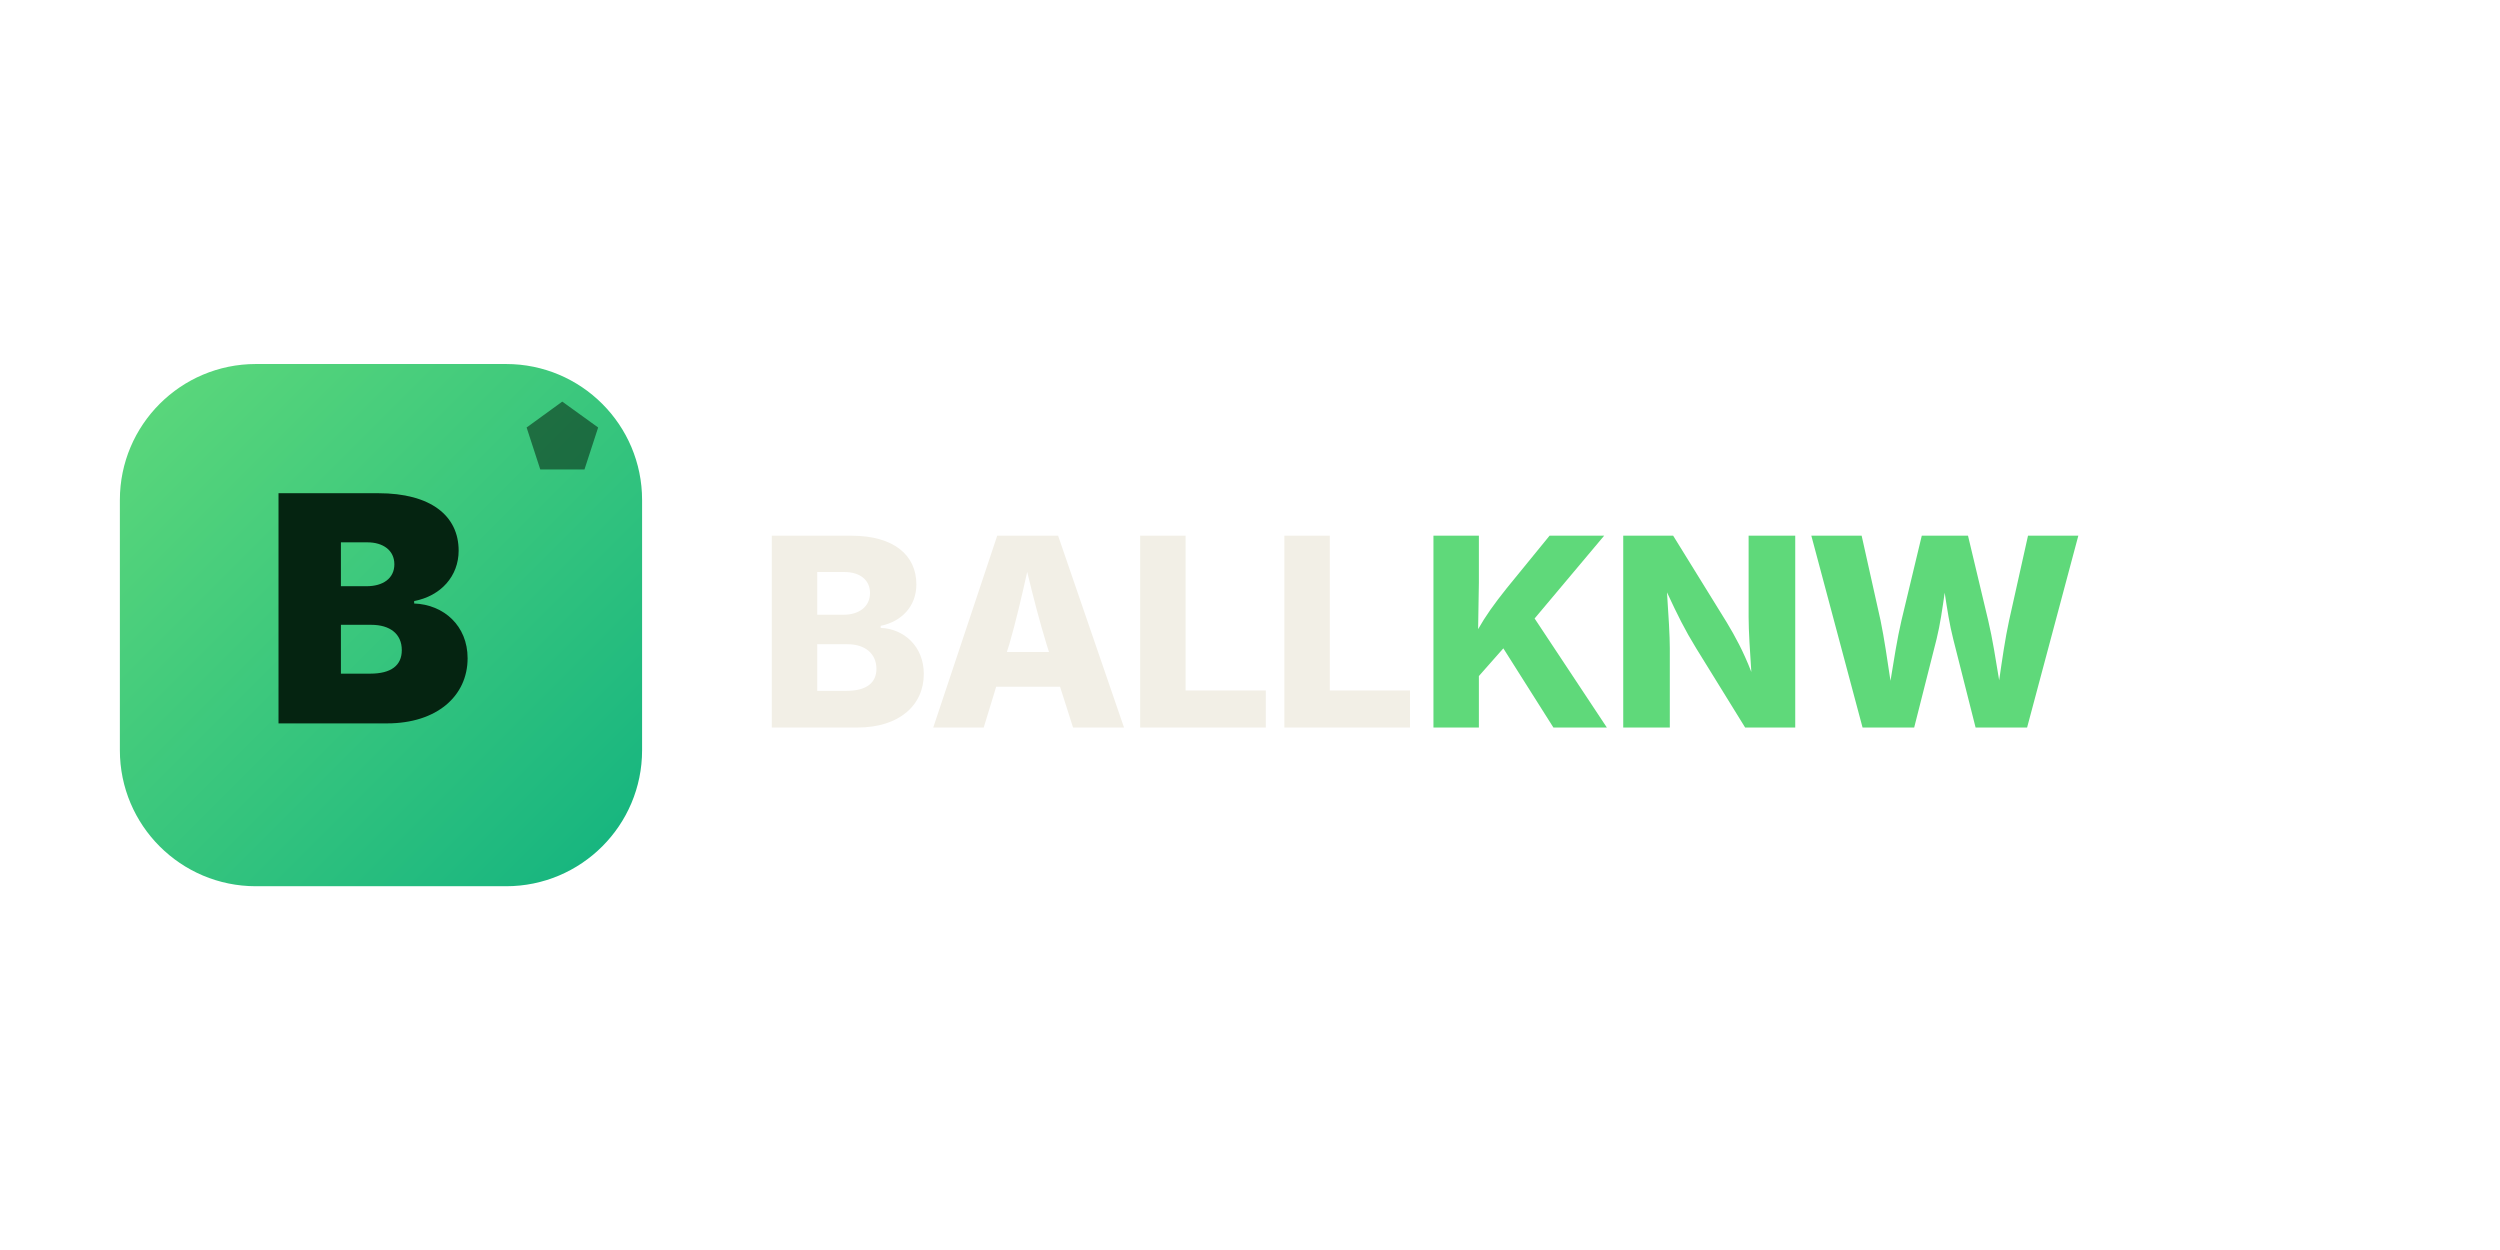
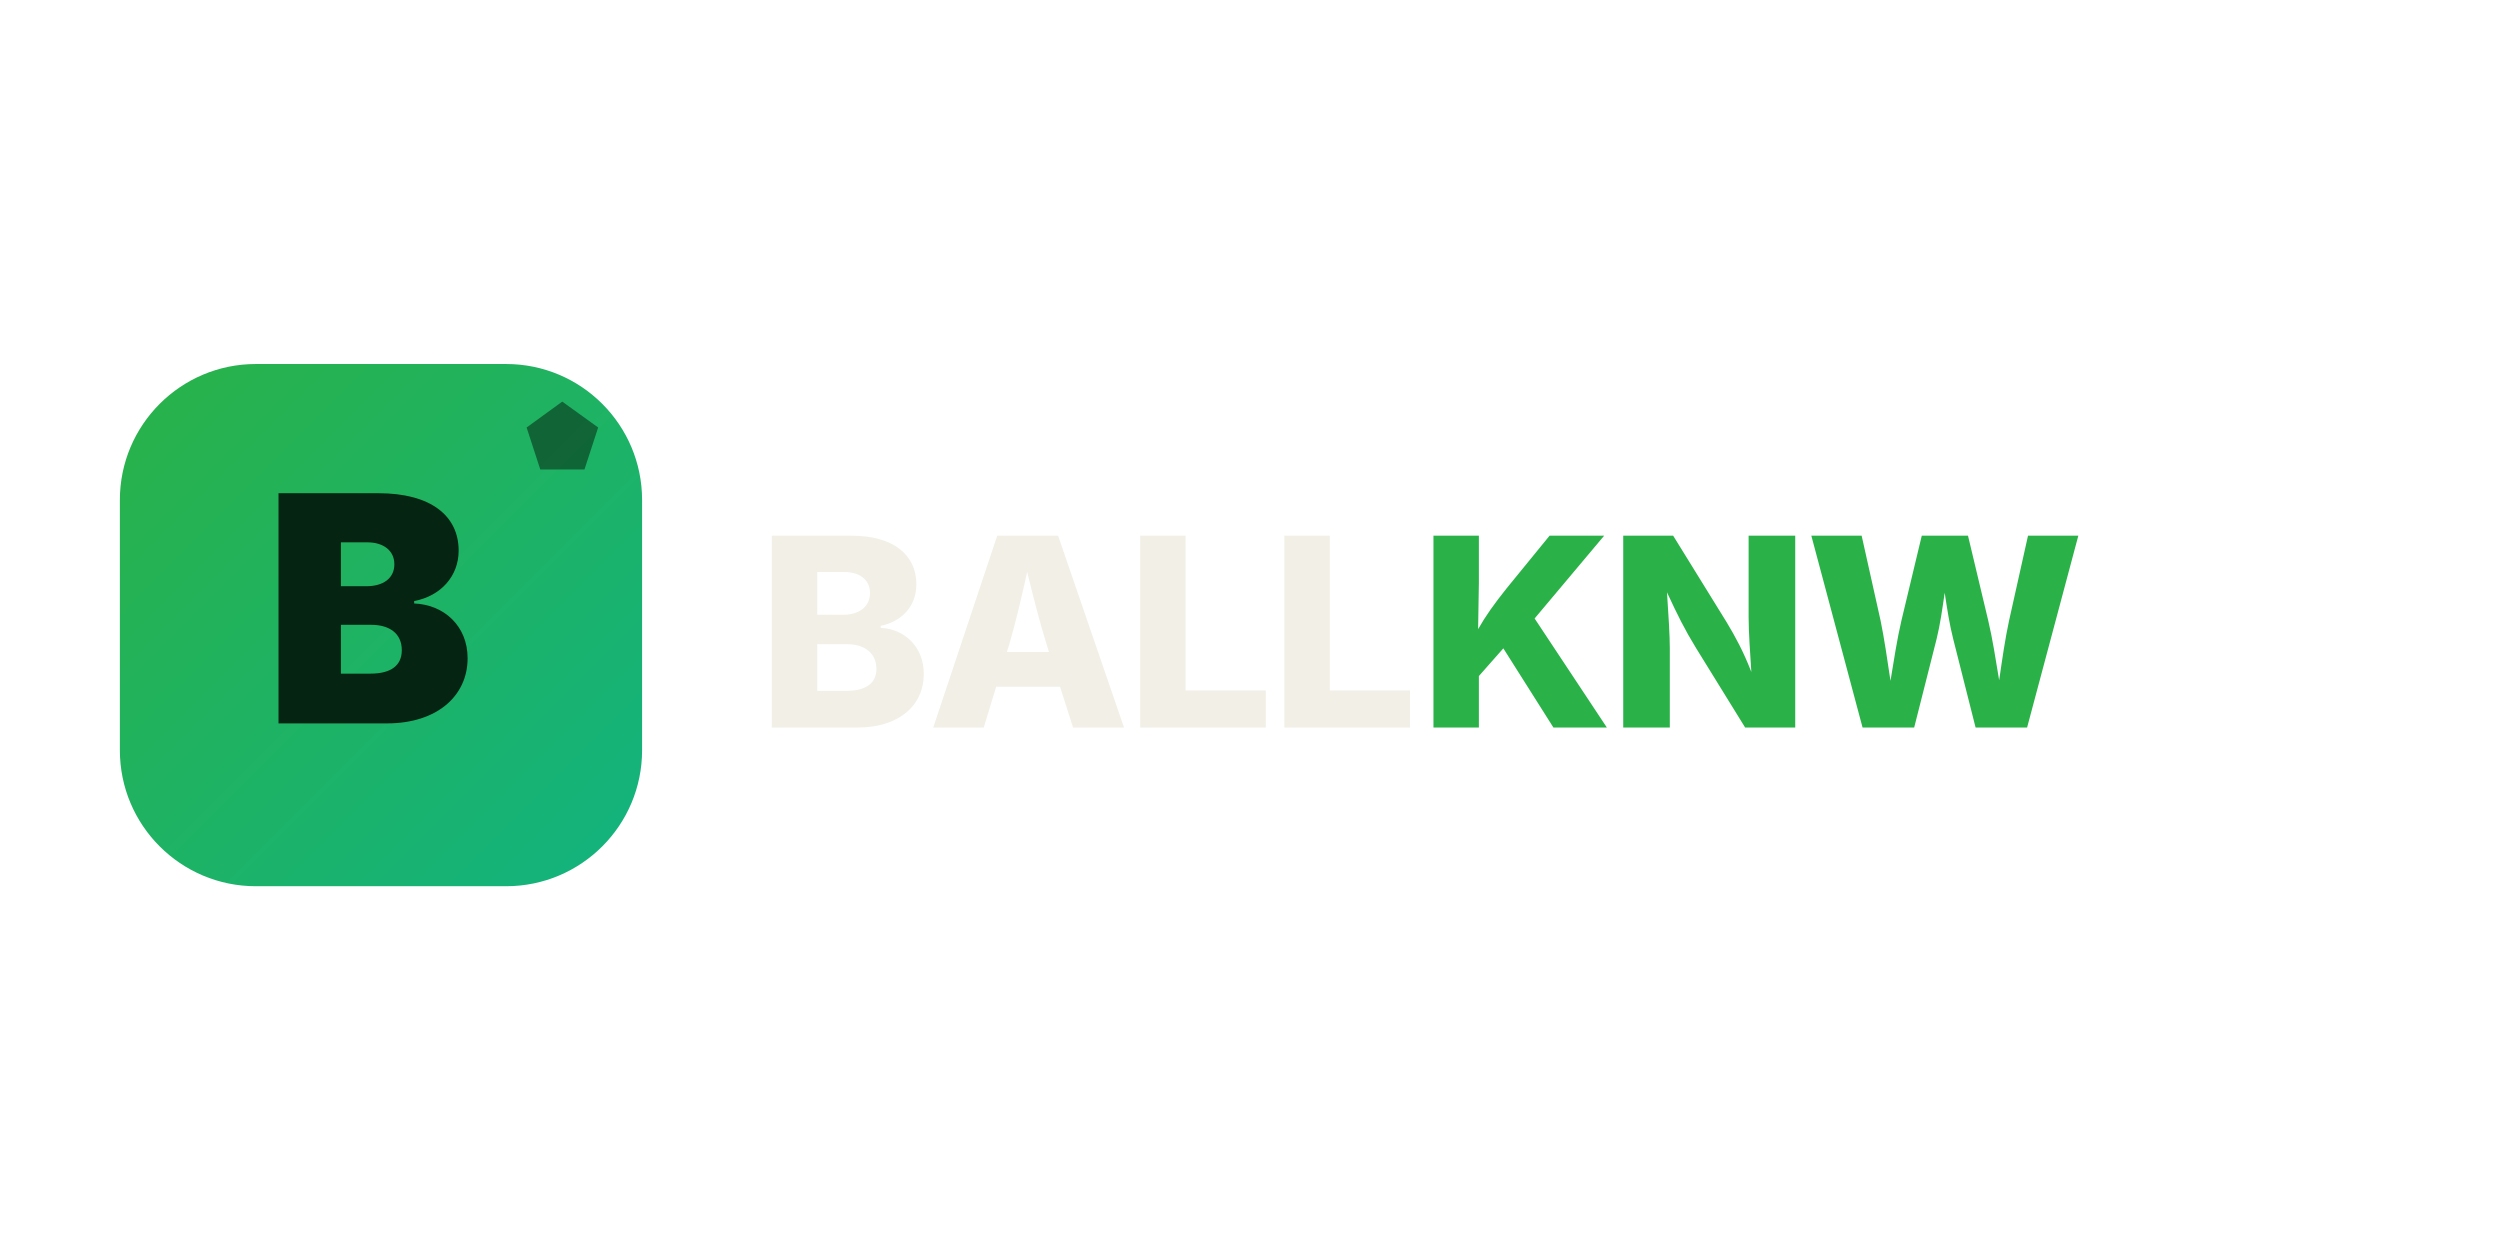
<svg xmlns="http://www.w3.org/2000/svg" viewBox="0 0 1024 512">
  <defs>
    <linearGradient id="g" x1="0%" y1="0%" x2="100%" y2="100%">
-       <stop offset="0%" stop-color="#5fd97a" />
+       <stop offset="0%" stop-color="#2ab248" />
      <stop offset="100%" stop-color="#12b380" />
    </linearGradient>
  </defs>
  <rect x="49.1" y="149.1" width="213.9" height="213.9" rx="55.7" fill="url(#g)" />
  <text x="108" y="296.3" font-family="Inter, system-ui, sans-serif" font-weight="900" font-size="129.6" fill="#052411">B</text>
  <path d="M 230.3 164.5 L 245.0 175.1 L 239.4 192.3 L 221.3 192.3 L 215.7 175.1 Z" fill="#052411" opacity="0.55" />
-   <text x="310" y="298" font-family="Inter, system-ui, sans-serif" font-weight="800" font-size="108" letter-spacing="-2" fill="#f2efe6">BALL<tspan fill="#5fd97a">KNW</tspan>
+   <text x="310" y="298" font-family="Inter, system-ui, sans-serif" font-weight="800" font-size="108" letter-spacing="-2" fill="#f2efe6">BALL<tspan fill="#2ab248">KNW</tspan>
  </text>
</svg>
